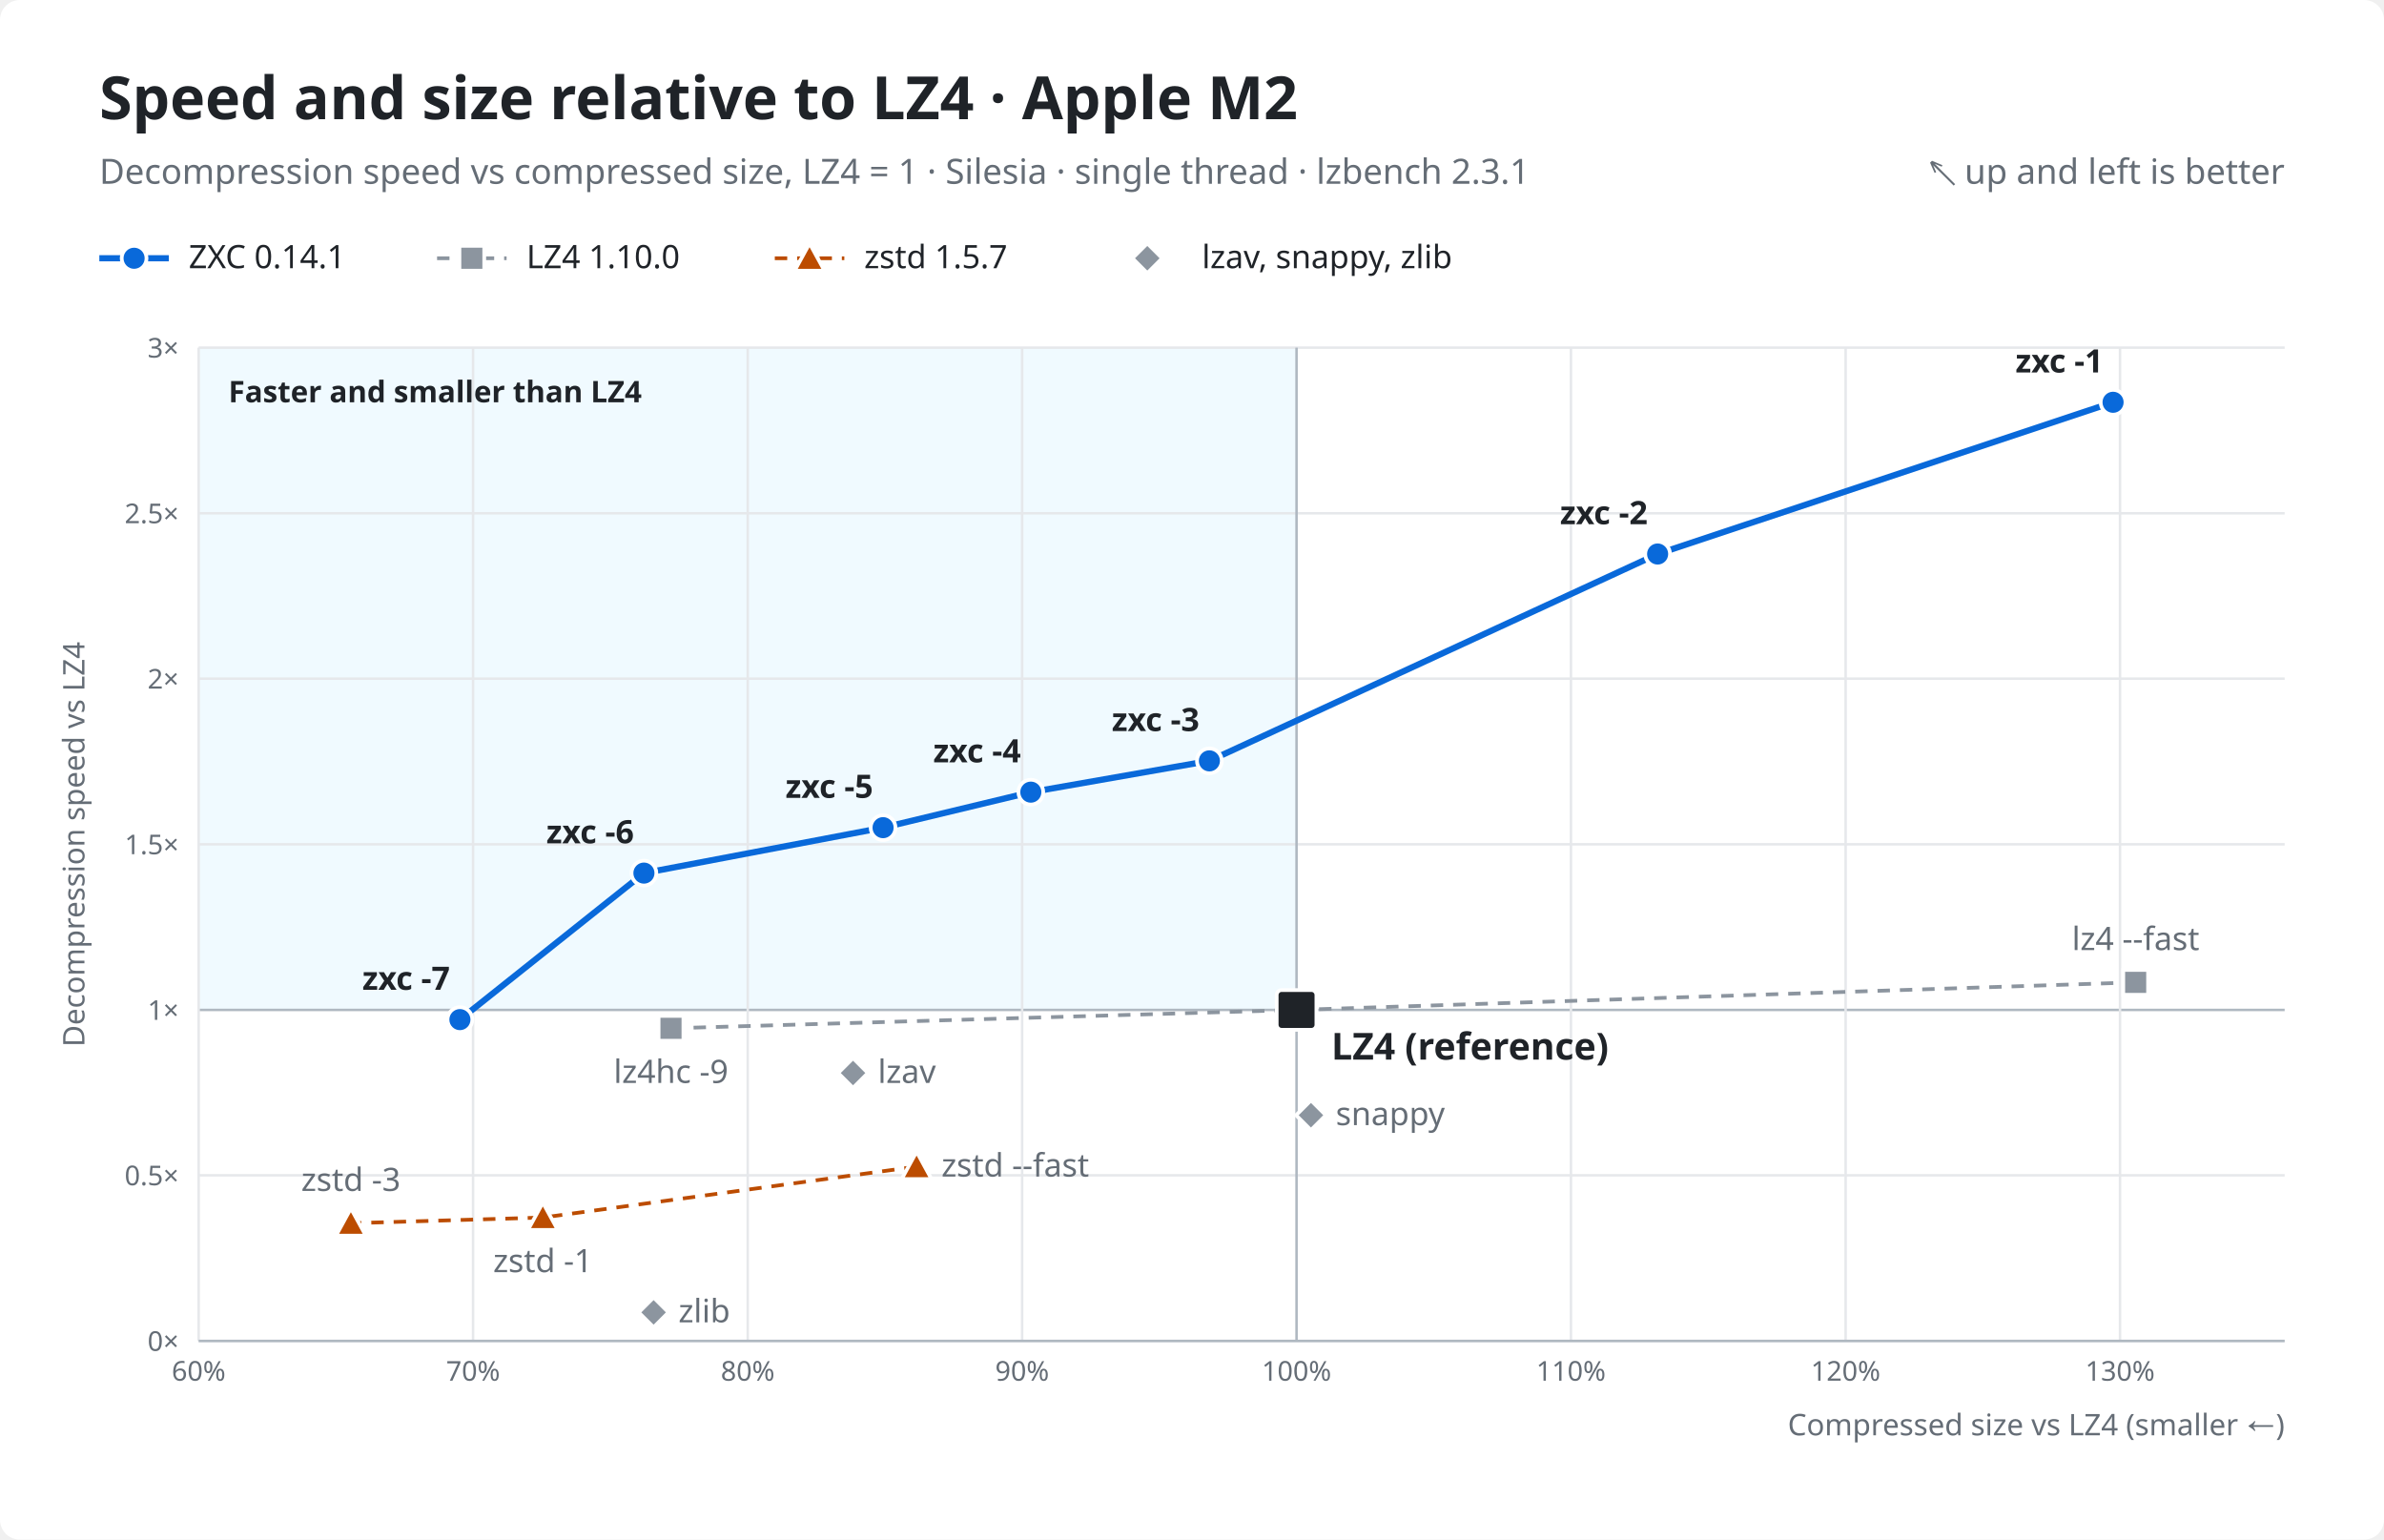
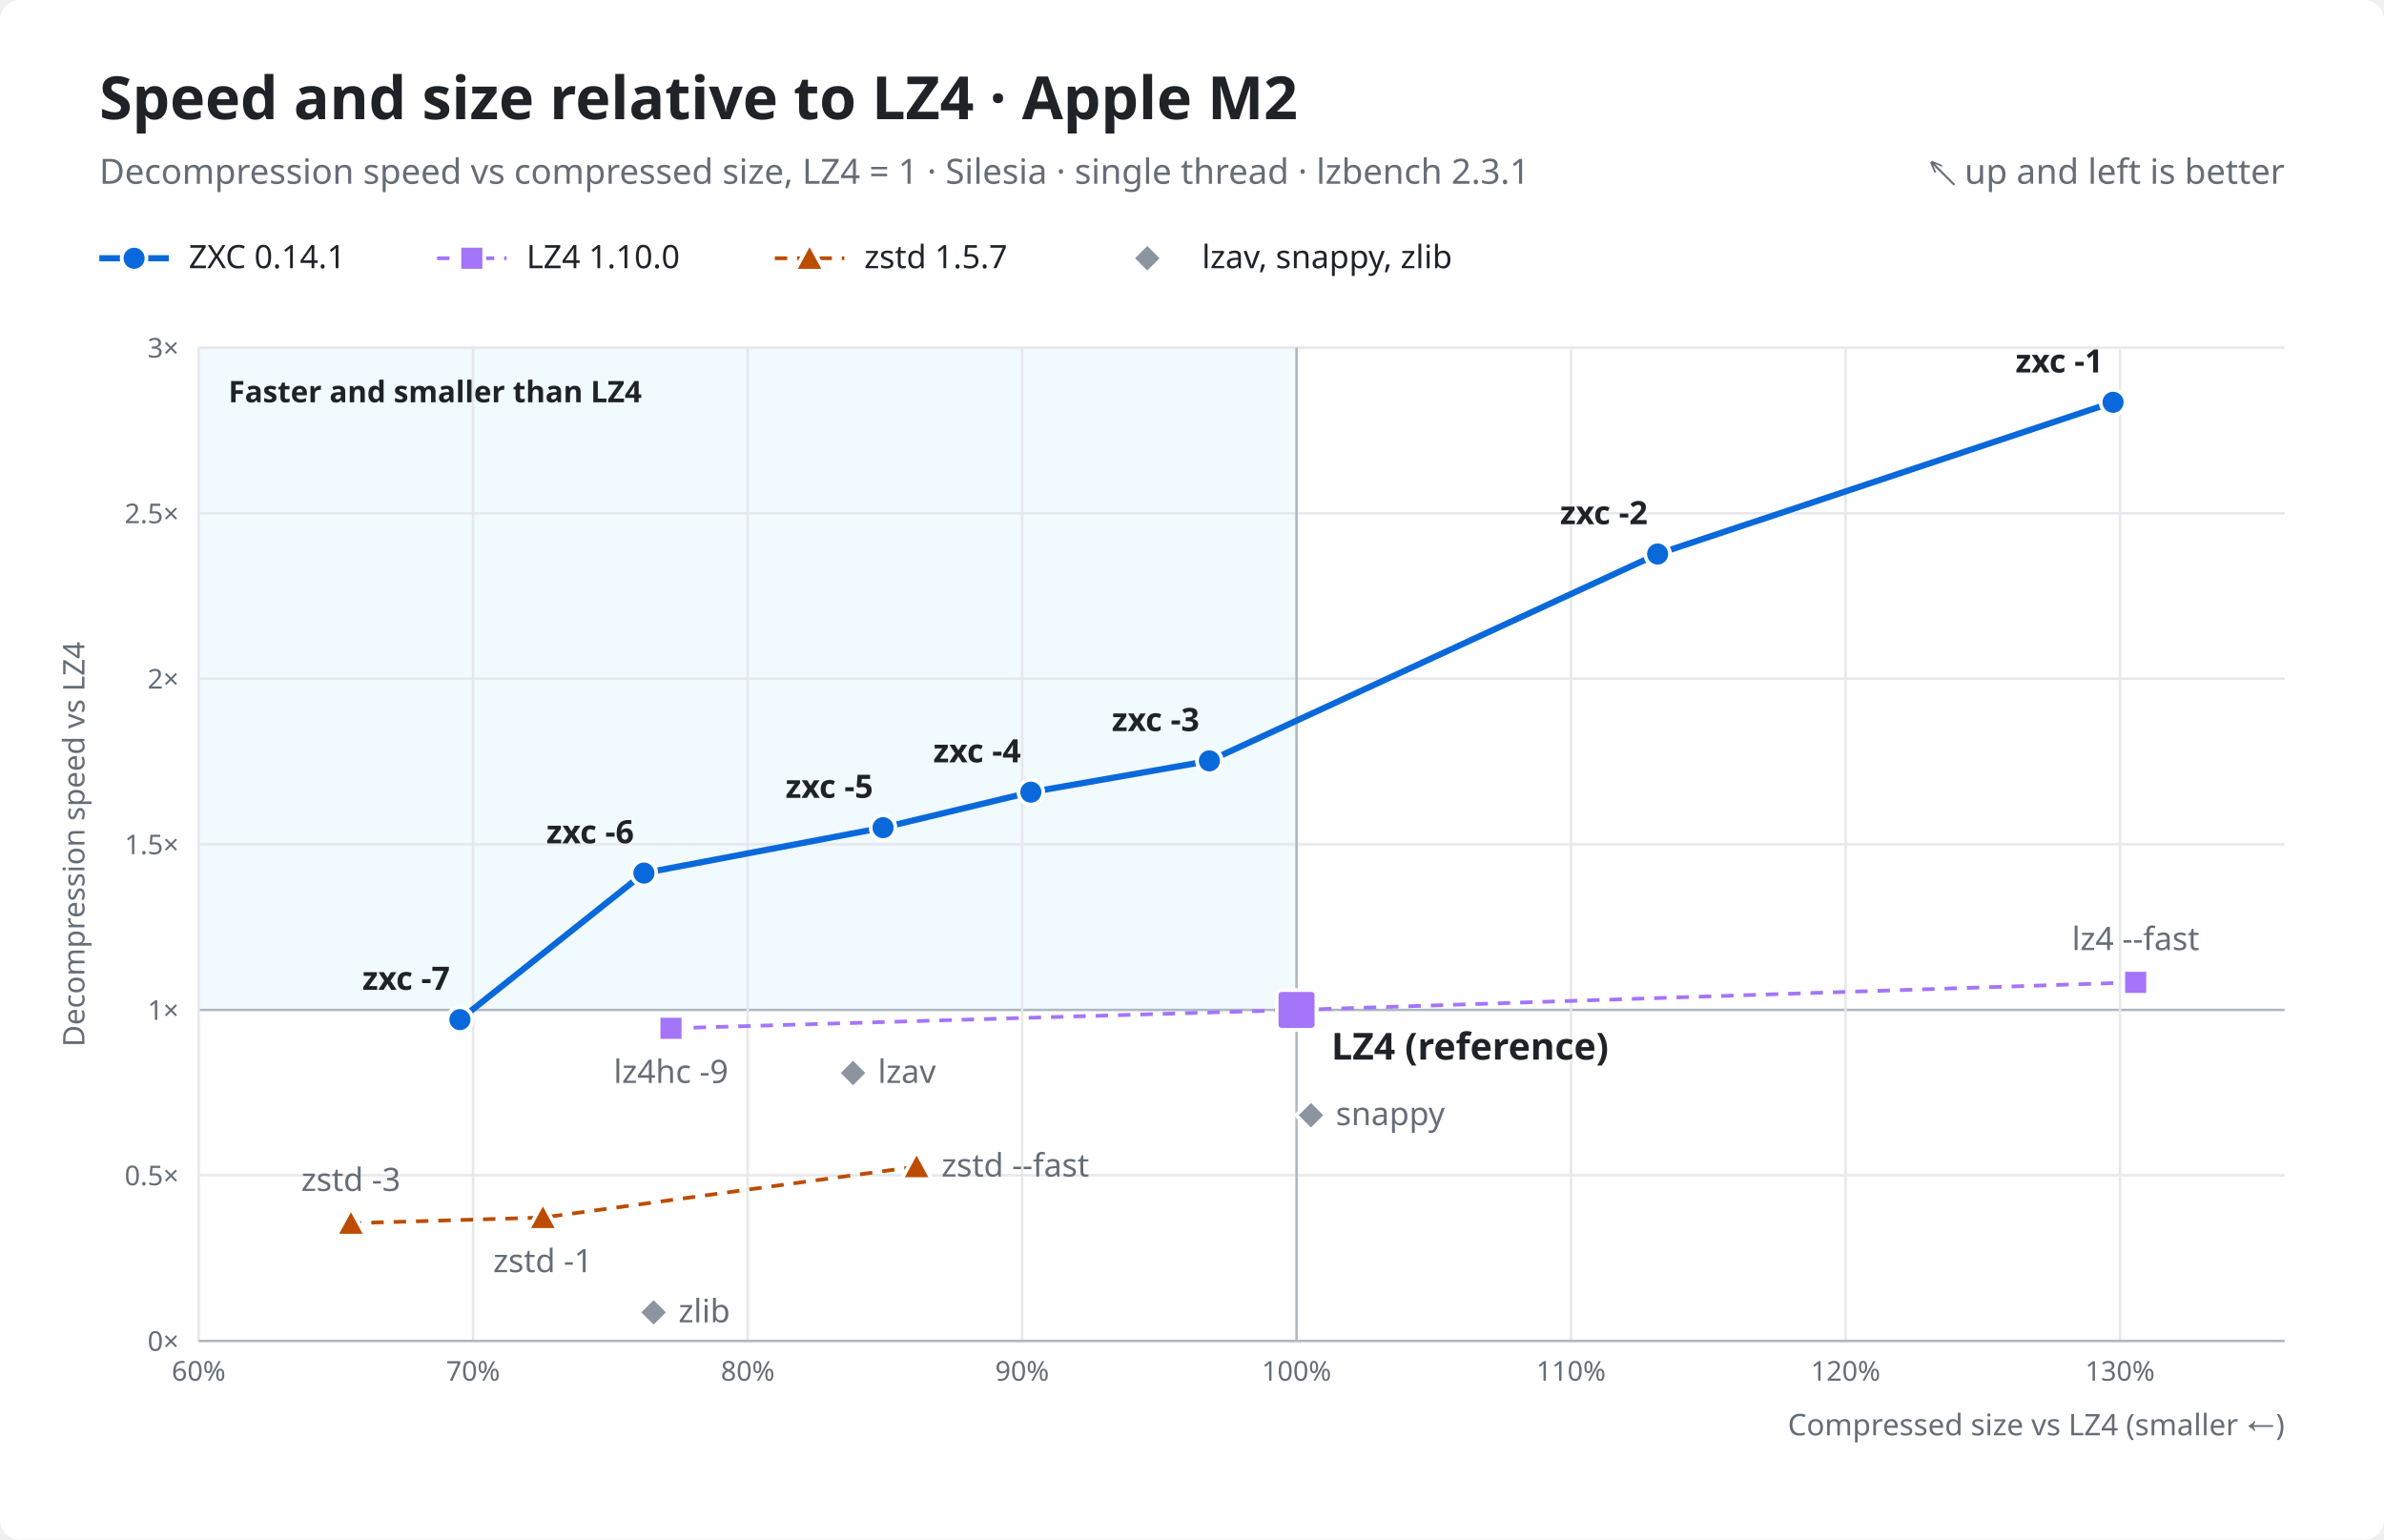
<svg xmlns="http://www.w3.org/2000/svg" viewBox="0 0 960 620" width="960" height="620" role="img" aria-label="Decompression speed and compressed size of each codec relative to LZ4 on Apple M2">
-   <style>text{font-family:-apple-system,BlinkMacSystemFont,"Segoe UI","Noto Sans",Helvetica,Arial,sans-serif;font-size:11px}.t{font-size:24px;font-weight:700}.st{font-size:14px}.pt{font-size:15px;font-weight:600}.pa{font-size:13px;font-weight:400}.ax{font-size:12px}.b{font-weight:600}.bd{font-size:13px;font-weight:700}.lg{font-size:13px}.num{font-variant-numeric:tabular-nums}.grid,.axis{stroke-width:1}.ring{stroke-width:1.5}.halo{paint-order:stroke;stroke-width:4;stroke-linejoin:round}.zl{fill:none;stroke-width:2.5;stroke-linejoin:round}.gl{fill:none;stroke-width:1.5;stroke-dasharray:5 4}.ol{fill:none;stroke-width:1.5;stroke-dasharray:5 4}.cn{stroke-width:1;stroke-dasharray:2 3;opacity:.7}.fr{fill:none;stroke-width:14;stroke-linejoin:round;stroke-linecap:round}.bg{fill:#ffffff}text{fill:#1f2328}.mu{fill:#656d76}.fg{fill:#1f2328}.grid{stroke:#e6e8eb}.axis{stroke:#afb8c1}.zl{stroke:#0969da}.zp{fill:#0969da}.cn{stroke:#0969da}.gl{stroke:#8c959f}.gp{fill:#8c959f}.ol{stroke:#bc4c00}.op{fill:#bc4c00}.rp{fill:#1f2328}.ring{stroke:#ffffff}.wash{fill:#ddf4ff}.fr{stroke:#d0d7de}.halo{stroke:#ffffff}@media (prefers-color-scheme:dark){.bg{fill:#0d1117}text{fill:#e6edf3}.mu{fill:#8d96a0}.fg{fill:#e6edf3}.grid{stroke:#21262d}.axis{stroke:#3d444d}.zl{stroke:#4493f8}.zp{fill:#4493f8}.cn{stroke:#4493f8}.gl{stroke:#6e7681}.gp{fill:#6e7681}.ol{stroke:#db6d28}.op{fill:#db6d28}.rp{fill:#e6edf3}.ring{stroke:#0d1117}.wash{fill:#0c2d6b}.fr{stroke:#30363d}.halo{stroke:#0d1117}}</style>
+   <style>text{font-family:-apple-system,BlinkMacSystemFont,"Segoe UI","Noto Sans",Helvetica,Arial,sans-serif;font-size:11px}.t{font-size:24px;font-weight:700}.st{font-size:14px}.pt{font-size:15px;font-weight:600}.ax{font-size:12px}.b{font-weight:600}.lg{font-size:13px}.num{font-variant-numeric:tabular-nums}.grid,.axis{stroke-width:1}.ring{stroke-width:1.5}.zl{fill:none;stroke-width:2.5;stroke-linejoin:round}.vl{fill:none;stroke-width:1.5;stroke-dasharray:5 4}.ol{fill:none;stroke-width:1.5;stroke-dasharray:5 4}.bg{fill:#ffffff}text{fill:#1f2328}.mu{fill:#656d76}.grid{stroke:#e6e8eb}.axis{stroke:#afb8c1}.zl{stroke:#0969da}.zp{fill:#0969da}.gp{fill:#8c959f}.ol{stroke:#bc4c00}.op{fill:#bc4c00}.ring{stroke:#ffffff}.wash{fill:#ddf4ff}.vp{fill:#a475f9}.vl{stroke:#a475f9}@media (prefers-color-scheme:dark){.bg{fill:#0d1117}text{fill:#e6edf3}.mu{fill:#8d96a0}.grid{stroke:#21262d}.axis{stroke:#3d444d}.zl{stroke:#4493f8}.zp{fill:#4493f8}.gp{fill:#6e7681}.ol{stroke:#db6d28}.op{fill:#db6d28}.ring{stroke:#0d1117}.wash{fill:#0c2d6b}.vp{fill:#bc8cff}.vl{stroke:#bc8cff}}.m{text-anchor:middle}.e{text-anchor:end}</style>
  <rect class="bg" width="960" height="620" rx="8" />
-   <text x="40.0" y="48.0" class="t" text-anchor="start">Speed and size relative to LZ4 · Apple M2</text>
-   <text x="40.0" y="74.0" class="st mu" text-anchor="start">Decompression speed vs compressed size, LZ4 = 1 · Silesia · single thread · lzbench 2.3.1</text>
-   <text x="920.0" y="74.0" class="st mu" text-anchor="end">↖ up and left is better</text>
+   <text x="40" y="48" class="t">Speed and size relative to LZ4 · Apple M2</text>
+   <text x="40" y="74" class="st mu">Decompression speed vs compressed size, LZ4 = 1 · Silesia · single thread · lzbench 2.3.1</text>
+   <text x="920" y="74" class="st mu e">↖ up and left is better</text>
  <path class="zl" d="M40 104h28" />
-   <circle class="zp ring" cx="54.0" cy="104.0" r="5" />
-   <text x="76.0" y="108.0" class="lg" text-anchor="start">ZXC 0.14.1</text>
-   <path class="gl" d="M176.0 104h28" />
-   <rect class="gp ring" x="185.0" y="99.0" width="10" height="10" />
-   <text x="212.0" y="108.0" class="lg" text-anchor="start">LZ4 1.10.0</text>
-   <path class="ol" d="M312.0 104h28" />
-   <path class="op ring" d="M326.0 98.0l6 11h-12z" />
-   <text x="348.0" y="108.0" class="lg" text-anchor="start">zstd 1.5.7</text>
-   <path class="gp ring" d="M462.0 98.0l6 6l-6 6l-6-6z" />
-   <text x="484.0" y="108.0" class="lg" text-anchor="start">lzav, snappy, zlib</text>
+   <circle class="zp ring" cx="54" cy="104" r="5" />
+   <text x="76" y="108" class="lg">ZXC 0.14.1</text>
+   <path class="vl" d="M176 104h28" />
+   <rect class="vp ring" x="185" y="99" width="10" height="10" />
+   <text x="212" y="108" class="lg">LZ4 1.10.0</text>
+   <path class="ol" d="M312 104h28" />
+   <path class="op ring" d="M326 98l6 11h-12z" />
+   <text x="348" y="108" class="lg">zstd 1.5.7</text>
+   <path class="gp ring" d="M462 98l6 6l-6 6l-6-6z" />
+   <text x="484" y="108" class="lg">lzav, snappy, zlib</text>
  <rect class="wash" x="80" y="140" width="442.1" height="266.7" opacity=".45" />
-   <text x="92.0" y="162.0" class="ax b" text-anchor="start">Faster and smaller than LZ4</text>
-   <path class="grid" d="M80 540.0h840" />
-   <text x="72.0" y="544.0" class="mu num" text-anchor="end">0×</text>
+   <text x="92" y="162" class="ax b">Faster and smaller than LZ4</text>
+   <path class="grid" d="M80 540h840" />
+   <text x="72" y="544" class="mu num e">0×</text>
  <path class="grid" d="M80 473.3h840" />
-   <text x="72.0" y="477.3" class="mu num" text-anchor="end">0.5×</text>
+   <text x="72" y="477.3" class="mu num e">0.5×</text>
  <path class="axis" d="M80 406.7h840" />
-   <text x="72.0" y="410.7" class="mu num" text-anchor="end">1×</text>
-   <path class="grid" d="M80 340.0h840" />
-   <text x="72.0" y="344.0" class="mu num" text-anchor="end">1.5×</text>
+   <text x="72" y="410.7" class="mu num e">1×</text>
+   <path class="grid" d="M80 340h840" />
+   <text x="72" y="344" class="mu num e">1.5×</text>
  <path class="grid" d="M80 273.3h840" />
-   <text x="72.0" y="277.3" class="mu num" text-anchor="end">2×</text>
+   <text x="72" y="277.3" class="mu num e">2×</text>
  <path class="grid" d="M80 206.7h840" />
-   <text x="72.0" y="210.7" class="mu num" text-anchor="end">2.5×</text>
-   <path class="grid" d="M80 140.0h840" />
-   <text x="72.0" y="144.0" class="mu num" text-anchor="end">3×</text>
-   <path class="grid" d="M80.0 140v400" />
-   <text x="80.0" y="556.0" class="mu num" text-anchor="middle">60%</text>
+   <text x="72" y="210.7" class="mu num e">2.5×</text>
+   <path class="grid" d="M80 140h840" />
+   <text x="72" y="144" class="mu num e">3×</text>
+   <path class="grid" d="M80 140v400" />
+   <text x="80" y="556" class="mu num m">60%</text>
  <path class="grid" d="M190.5 140v400" />
-   <text x="190.5" y="556.0" class="mu num" text-anchor="middle">70%</text>
+   <text x="190.5" y="556" class="mu num m">70%</text>
  <path class="grid" d="M301.1 140v400" />
-   <text x="301.1" y="556.0" class="mu num" text-anchor="middle">80%</text>
+   <text x="301.1" y="556" class="mu num m">80%</text>
  <path class="grid" d="M411.6 140v400" />
-   <text x="411.6" y="556.0" class="mu num" text-anchor="middle">90%</text>
+   <text x="411.6" y="556" class="mu num m">90%</text>
  <path class="axis" d="M522.1 140v400" />
-   <text x="522.1" y="556.0" class="mu num" text-anchor="middle">100%</text>
+   <text x="522.1" y="556" class="mu num m">100%</text>
  <path class="grid" d="M632.6 140v400" />
-   <text x="632.6" y="556.0" class="mu num" text-anchor="middle">110%</text>
+   <text x="632.6" y="556" class="mu num m">110%</text>
  <path class="grid" d="M743.2 140v400" />
-   <text x="743.2" y="556.0" class="mu num" text-anchor="middle">120%</text>
+   <text x="743.2" y="556" class="mu num m">120%</text>
  <path class="grid" d="M853.7 140v400" />
-   <text x="853.7" y="556.0" class="mu num" text-anchor="middle">130%</text>
+   <text x="853.7" y="556" class="mu num m">130%</text>
  <path class="axis" d="M80 540h840" />
-   <text class="ax mu" transform="translate(34 340.0) rotate(-90)" text-anchor="middle">Decompression speed vs LZ4</text>
-   <text x="920.0" y="578.0" class="ax mu" text-anchor="end">Compressed size vs LZ4 (smaller ←)</text>
-   <polyline class="gl" points="860.0,395.6 522.1,406.7 270.2,414.1" />
-   <rect class="gp ring" x="855.0" y="390.6" width="10" height="10" />
-   <text x="860.0" y="382.6" class="lg mu" text-anchor="middle">lz4 --fast</text>
-   <rect class="gp ring" x="265.2" y="409.1" width="10" height="10" />
-   <text x="270.2" y="436.1" class="lg mu" text-anchor="middle">lz4hc -9</text>
+   <text class="ax mu m" transform="translate(34 340) rotate(-90)">Decompression speed vs LZ4</text>
+   <text x="920" y="578" class="ax mu e">Compressed size vs LZ4 (smaller ←)</text>
+   <polyline class="vl" points="860,395.6 522.1,406.7 270.2,414.1" />
+   <rect class="vp ring" x="855" y="390.6" width="10" height="10" />
+   <text x="860" y="382.6" class="lg mu m">lz4 --fast</text>
+   <rect class="vp ring" x="265.2" y="409.1" width="10" height="10" />
+   <text x="270.2" y="436.1" class="lg mu m">lz4hc -9</text>
  <polyline class="ol" points="369.1,469.8 218.6,490.3 141.3,492.6" />
  <path class="op ring" d="M369.1 463.8l6 11h-12z" />
-   <text x="379.1" y="473.8" class="lg mu" text-anchor="start">zstd --fast</text>
+   <text x="379.1" y="473.8" class="lg mu">zstd --fast</text>
  <path class="op ring" d="M218.6 484.3l6 11h-12z" />
-   <text x="218.6" y="512.3" class="lg mu" text-anchor="middle">zstd -1</text>
+   <text x="218.6" y="512.3" class="lg mu m">zstd -1</text>
  <path class="op ring" d="M141.3 486.6l6 11h-12z" />
-   <text x="141.3" y="479.6" class="lg mu" text-anchor="middle">zstd -3</text>
+   <text x="141.3" y="479.6" class="lg mu m">zstd -3</text>
  <path class="gp ring" d="M343.5 426.1l6 6l-6 6l-6-6z" />
-   <text x="353.5" y="436.1" class="lg mu" text-anchor="start">lzav</text>
+   <text x="353.5" y="436.1" class="lg mu">lzav</text>
  <path class="gp ring" d="M527.9 443.1l6 6l-6 6l-6-6z" />
-   <text x="537.9" y="453.1" class="lg mu" text-anchor="start">snappy</text>
+   <text x="537.9" y="453.1" class="lg mu">snappy</text>
  <path class="gp ring" d="M263.2 522.5l6 6l-6 6l-6-6z" />
-   <text x="273.2" y="532.5" class="lg mu" text-anchor="start">zlib</text>
-   <rect class="rp ring" x="514.1" y="398.7" width="16" height="16" rx="2" />
-   <text x="536.1" y="426.7" class="pt" text-anchor="start">LZ4 (reference)</text>
-   <polyline class="zl" points="850.9,162.0 667.5,223.1 487.0,306.4 415.1,319.0 355.6,333.3 259.3,351.6 185.2,410.6" />
-   <circle class="zp ring" cx="850.9" cy="162.0" r="5" />
-   <text x="846.9" y="150.0" class="lg b" text-anchor="end">zxc -1</text>
+   <text x="273.2" y="532.5" class="lg mu">zlib</text>
+   <rect class="vp ring" x="514.1" y="398.7" width="16" height="16" rx="2" />
+   <text x="536.1" y="426.7" class="pt">LZ4 (reference)</text>
+   <polyline class="zl" points="850.9,162 667.5,223.1 487,306.4 415.1,319 355.6,333.3 259.3,351.6 185.2,410.6" />
+   <circle class="zp ring" cx="850.9" cy="162" r="5" />
+   <text x="846.9" y="150" class="lg b e">zxc -1</text>
  <circle class="zp ring" cx="667.5" cy="223.1" r="5" />
-   <text x="663.5" y="211.1" class="lg b" text-anchor="end">zxc -2</text>
-   <circle class="zp ring" cx="487.0" cy="306.4" r="5" />
-   <text x="483.0" y="294.4" class="lg b" text-anchor="end">zxc -3</text>
-   <circle class="zp ring" cx="415.1" cy="319.0" r="5" />
-   <text x="411.1" y="307.0" class="lg b" text-anchor="end">zxc -4</text>
+   <text x="663.5" y="211.1" class="lg b e">zxc -2</text>
+   <circle class="zp ring" cx="487" cy="306.4" r="5" />
+   <text x="483" y="294.4" class="lg b e">zxc -3</text>
+   <circle class="zp ring" cx="415.1" cy="319" r="5" />
+   <text x="411.1" y="307" class="lg b e">zxc -4</text>
  <circle class="zp ring" cx="355.6" cy="333.3" r="5" />
-   <text x="351.6" y="321.3" class="lg b" text-anchor="end">zxc -5</text>
+   <text x="351.6" y="321.3" class="lg b e">zxc -5</text>
  <circle class="zp ring" cx="259.3" cy="351.6" r="5" />
-   <text x="255.3" y="339.6" class="lg b" text-anchor="end">zxc -6</text>
+   <text x="255.3" y="339.6" class="lg b e">zxc -6</text>
  <circle class="zp ring" cx="185.2" cy="410.6" r="5" />
-   <text x="181.2" y="398.6" class="lg b" text-anchor="end">zxc -7</text>
+   <text x="181.2" y="398.6" class="lg b e">zxc -7</text>
</svg>
